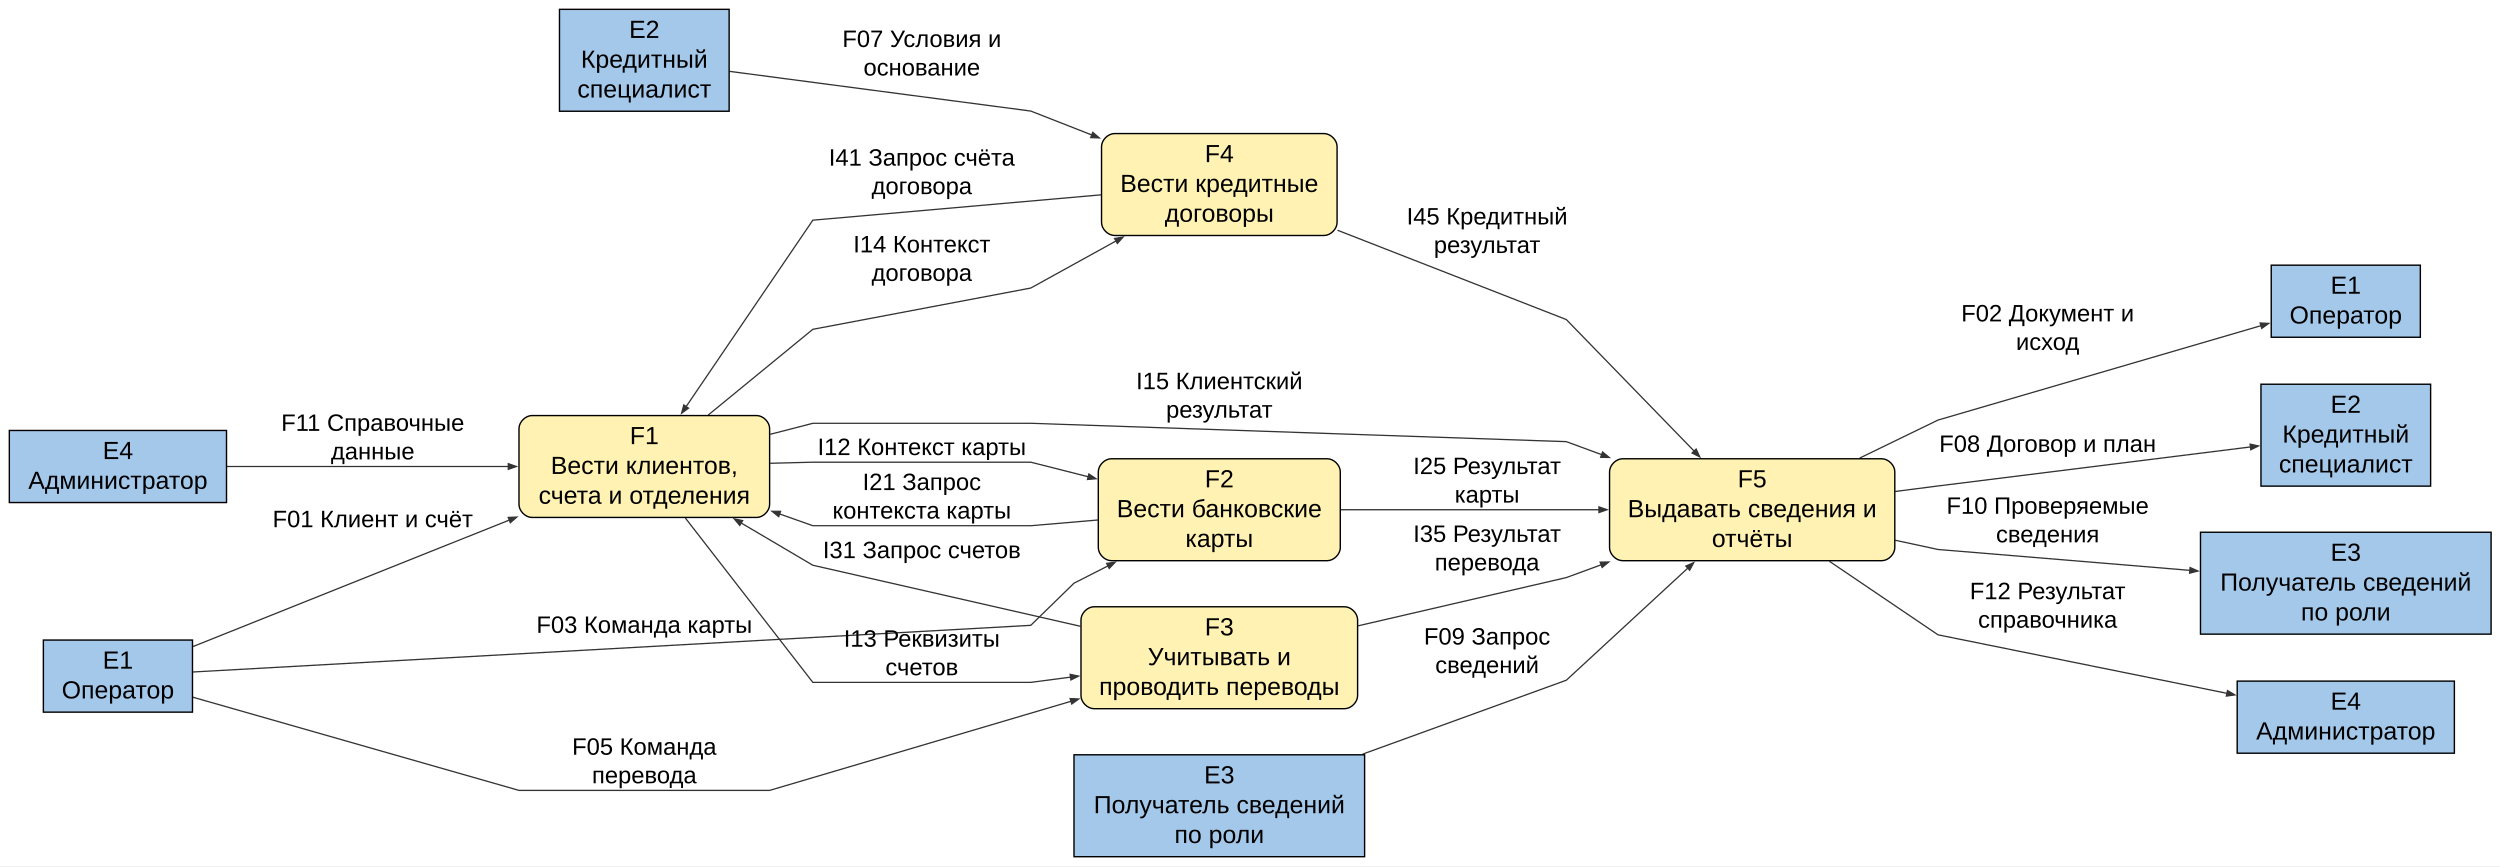
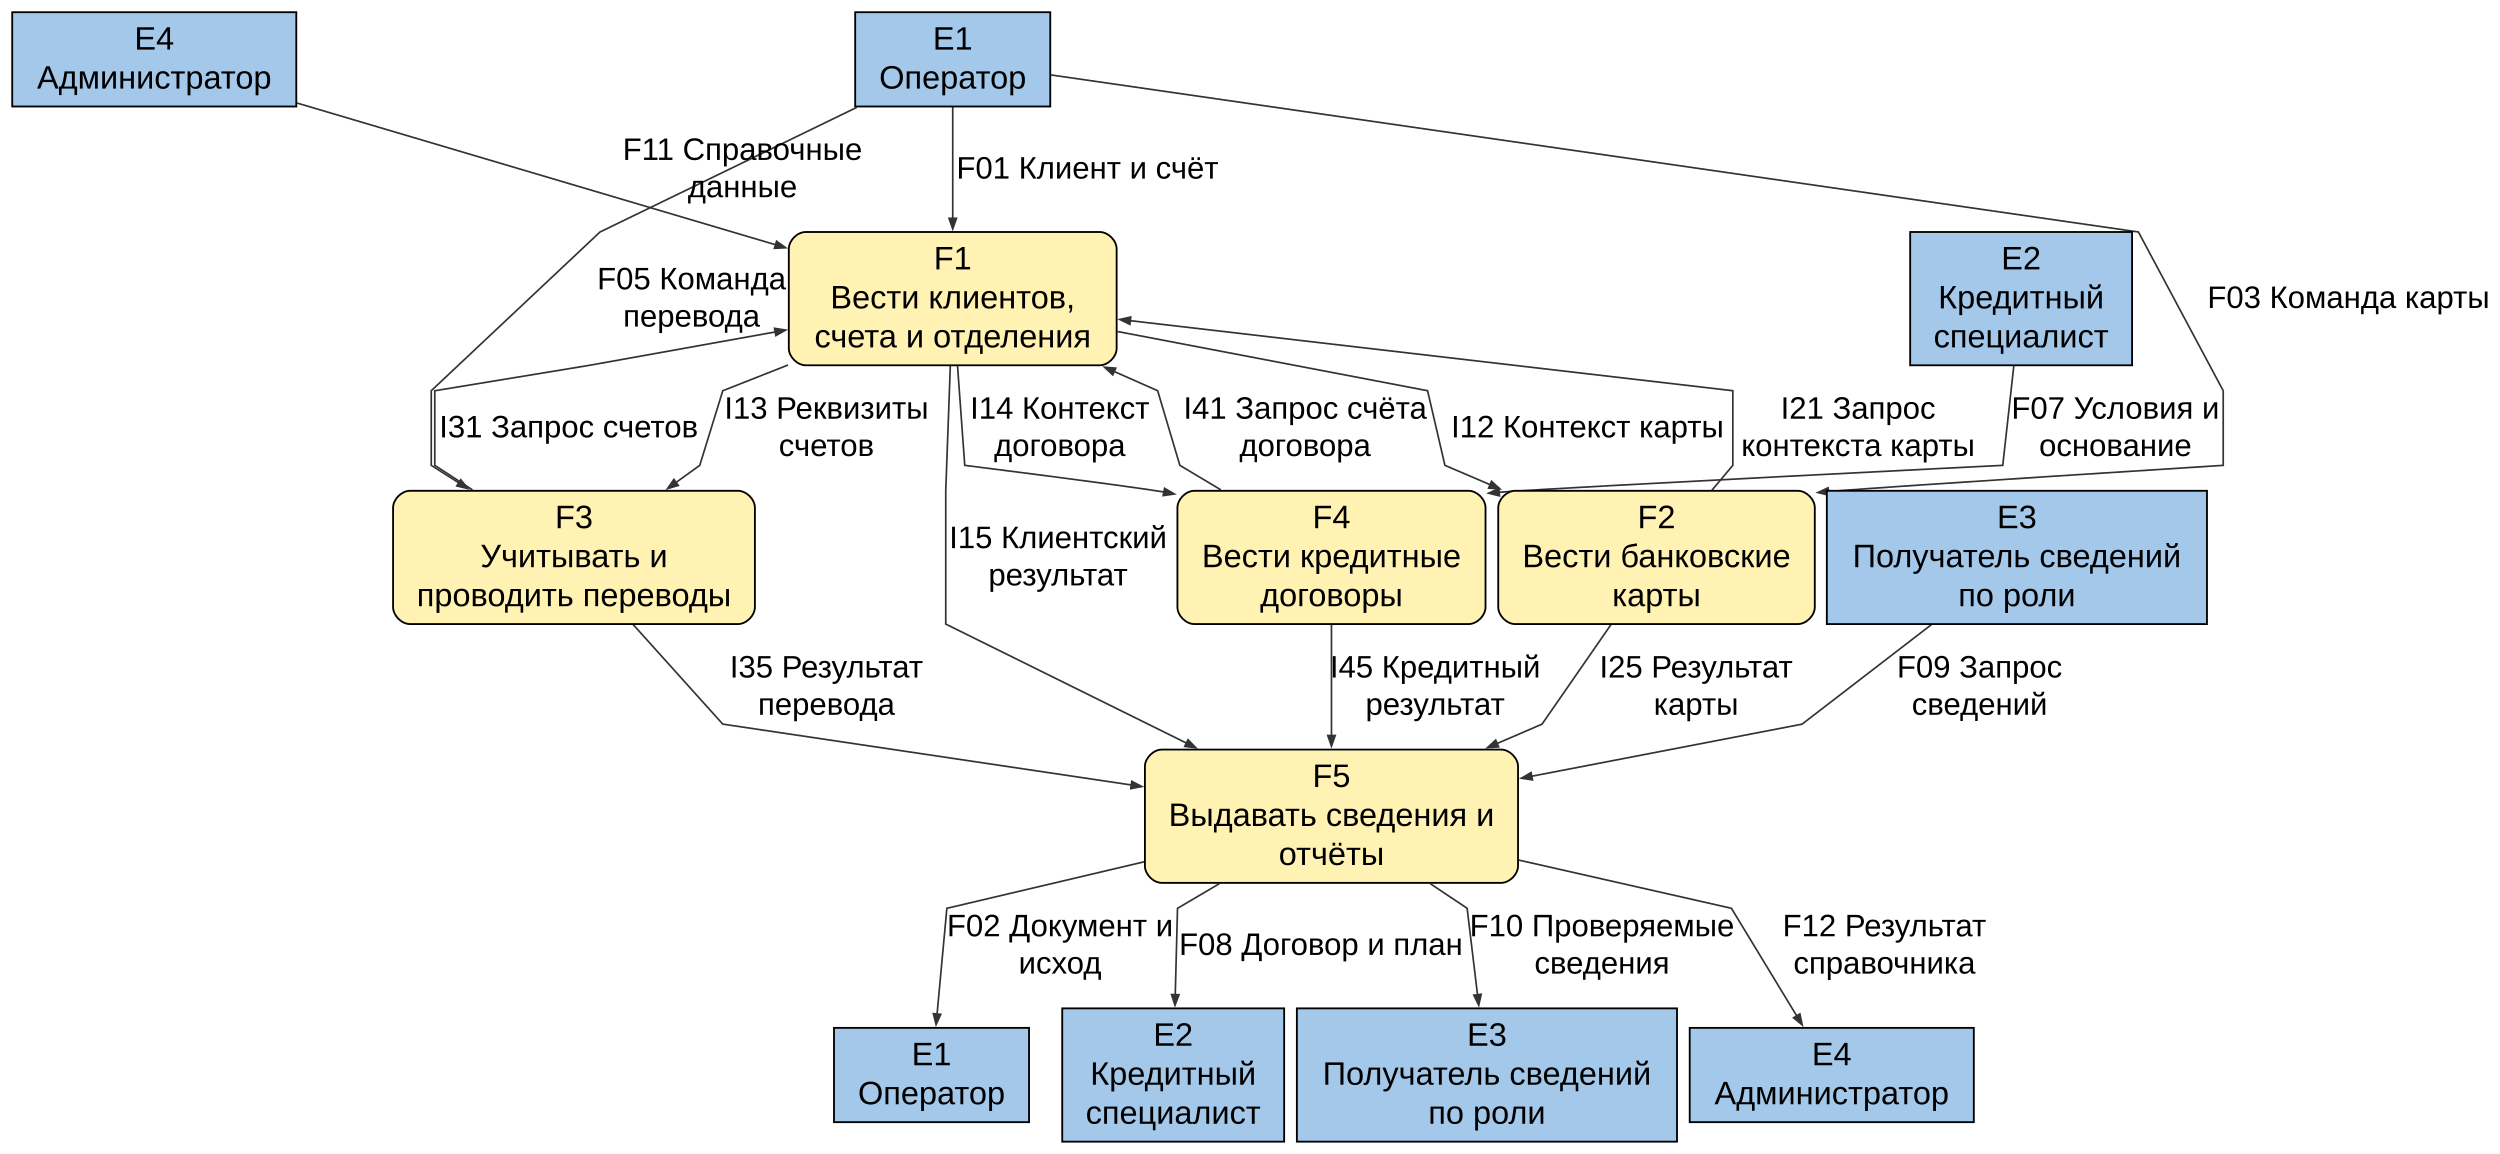
- <svg xmlns="http://www.w3.org/2000/svg" width="2314pt" height="802pt" viewBox="0.00 0.00 2314.00 802.00">
-   <g id="graph0" class="graph" transform="scale(1 1) rotate(0) translate(8.64 792.96)">
-     <polygon fill="white" stroke="none" points="-8.64,8.64 -8.64,-792.96 2305.76,-792.96 2305.76,8.64 -8.64,8.64" />
+ <svg xmlns="http://www.w3.org/2000/svg" width="1769pt" height="816pt" viewBox="0.00 0.00 1769.00 816.00">
+   <g id="graph0" class="graph" transform="scale(1 1) rotate(0) translate(8.64 807.84)">
+     <polygon fill="white" stroke="none" points="-8.64,8.64 -8.64,-807.84 1760.23,-807.84 1760.23,8.64 -8.64,8.64" />
    <g id="edge1" class="edge">
-       <path fill="none" stroke="#333333" stroke-width="1.2" d="M170,-194.54C245.87,-224.88 369.76,-274.41 462.78,-311.6" />
-       <polygon fill="#333333" stroke="#333333" stroke-width="1.2" points="461.77,-314.03 469.71,-314.37 463.72,-309.15 461.77,-314.03" />
-       <text xml:space="preserve" text-anchor="middle" x="336.38" y="-305.01" font-family="Arial" font-size="22.00">F01 Клиент и счёт</text>
+       <path fill="none" stroke="#333333" stroke-width="1.2" d="M665.51,-732.18C665.51,-709.72 665.51,-679.33 665.51,-653.11" />
+       <polygon fill="#333333" stroke="#333333" stroke-width="1.2" points="668.14,-653.34 665.51,-645.84 662.89,-653.34 668.14,-653.34" />
+       <text xml:space="preserve" text-anchor="middle" x="760.87" y="-681.48" font-family="Arial" font-size="22.00">F01 Клиент и счёт</text>
    </g>
    <g id="edge2" class="edge">
-       <path fill="none" stroke="#333333" stroke-width="1.2" d="M169.86,-170.97C370.77,-182.16 945.45,-214.16 945.45,-214.16 945.45,-214.16 985.45,-253.16 985.45,-253.16 985.45,-253.16 998.8,-259.96 1017.05,-269.25" />
-       <polygon fill="#333333" stroke="#333333" stroke-width="1.2" points="1015.65,-271.49 1023.53,-272.55 1018.03,-266.81 1015.65,-271.49" />
-       <text xml:space="preserve" text-anchor="middle" x="587.73" y="-207.16" font-family="Arial" font-size="22.00">F03 Команда карты</text>
+       <path fill="none" stroke="#333333" stroke-width="1.2" d="M734.88,-754.82C935.9,-725.79 1504.51,-643.68 1504.51,-643.68 1504.51,-643.68 1564.51,-531.36 1564.51,-531.36 1564.51,-531.36 1564.51,-478.56 1564.51,-478.56 1564.51,-478.56 1334.46,-464.03 1285.12,-460.04" />
+       <polygon fill="#333333" stroke="#333333" stroke-width="1.2" points="1285.44,-457.43 1277.72,-459.31 1284.93,-462.66 1285.44,-457.43" />
+       <text xml:space="preserve" text-anchor="middle" x="1653.17" y="-589.92" font-family="Arial" font-size="22.00">F03 Команда карты</text>
    </g>
    <g id="edge3" class="edge">
-       <path fill="none" stroke="#333333" stroke-width="1.2" d="M169.85,-147.63C276.82,-117.06 471.74,-61.36 471.74,-61.36 471.74,-61.36 703.72,-61.36 703.72,-61.36 703.72,-61.36 861.81,-108.11 982.89,-143.92" />
-       <polygon fill="#333333" stroke="#333333" stroke-width="1.2" points="981.87,-146.36 989.8,-145.97 983.36,-141.32 981.87,-146.36" />
-       <text xml:space="preserve" text-anchor="middle" x="587.73" y="-94.36" font-family="Arial" font-size="22.00">F05 Команда</text>
-       <text xml:space="preserve" text-anchor="middle" x="587.73" y="-67.96" font-family="Arial" font-size="22.00">перевода</text>
+       <path fill="none" stroke="#333333" stroke-width="1.2" d="M597.64,-731.89C523.73,-696.01 415.92,-643.68 415.92,-643.68 415.92,-643.68 296.51,-531.36 296.51,-531.36 296.51,-531.36 296.51,-478.56 296.51,-478.56 296.51,-478.56 304.6,-473.42 316.21,-466.05" />
+       <polygon fill="#333333" stroke="#333333" stroke-width="1.2" points="317.39,-468.41 322.31,-462.17 314.57,-463.98 317.39,-468.41" />
+       <text xml:space="preserve" text-anchor="middle" x="480.72" y="-603.12" font-family="Arial" font-size="22.00">F05 Команда</text>
+       <text xml:space="preserve" text-anchor="middle" x="480.72" y="-576.72" font-family="Arial" font-size="22.00">перевода</text>
    </g>
    <g id="edge12" class="edge">
-       <path fill="none" stroke="#333333" stroke-width="1.2" d="M704.21,-364.14C726.84,-364.72 743.72,-365.16 743.72,-365.16 743.72,-365.16 945.45,-365.16 945.45,-365.16 945.45,-365.16 968.94,-359.2 998.64,-351.67" />
-       <polygon fill="#333333" stroke="#333333" stroke-width="1.2" points="999.21,-354.23 1005.84,-349.85 997.92,-349.15 999.21,-354.23" />
-       <text xml:space="preserve" text-anchor="middle" x="844.59" y="-371.76" font-family="Arial" font-size="22.00">I12 Контекст карты</text>
+       <path fill="none" stroke="#333333" stroke-width="1.2" d="M782.09,-573.26C879.13,-554.73 1001.51,-531.36 1001.51,-531.36 1001.51,-531.36 1013.78,-478.56 1013.78,-478.56 1013.78,-478.56 1027.18,-472.82 1045.95,-464.78" />
+       <polygon fill="#333333" stroke="#333333" stroke-width="1.2" points="1046.77,-467.28 1052.63,-461.91 1044.71,-462.45 1046.77,-467.28" />
+       <text xml:space="preserve" text-anchor="middle" x="1114.65" y="-498.36" font-family="Arial" font-size="22.00">I12 Контекст карты</text>
    </g>
    <g id="edge14" class="edge">
-       <path fill="none" stroke="#333333" stroke-width="1.2" d="M625.66,-313.56C671.5,-254.46 743.72,-161.36 743.72,-161.36 743.72,-161.36 945.45,-161.36 945.45,-161.36 945.45,-161.36 960.75,-163.37 982.27,-166.2" />
-       <polygon fill="#333333" stroke="#333333" stroke-width="1.2" points="981.91,-168.8 989.69,-167.17 982.6,-163.59 981.91,-168.8" />
-       <text xml:space="preserve" text-anchor="middle" x="844.59" y="-194.36" font-family="Arial" font-size="22.00">I13 Реквизиты</text>
-       <text xml:space="preserve" text-anchor="middle" x="844.59" y="-167.96" font-family="Arial" font-size="22.00">счетов</text>
+       <path fill="none" stroke="#333333" stroke-width="1.2" d="M548.99,-549.57C522.91,-539.29 502.8,-531.36 502.8,-531.36 502.8,-531.36 486.51,-478.56 486.51,-478.56 486.51,-478.56 479.57,-473.56 469.56,-466.34" />
+       <polygon fill="#333333" stroke="#333333" stroke-width="1.2" points="471.28,-464.35 463.67,-462.09 468.21,-468.61 471.28,-464.35" />
+       <text xml:space="preserve" text-anchor="middle" x="576.15" y="-511.56" font-family="Arial" font-size="22.00">I13 Реквизиты</text>
+       <text xml:space="preserve" text-anchor="middle" x="576.15" y="-485.16" font-family="Arial" font-size="22.00">счетов</text>
    </g>
    <g id="edge16" class="edge">
-       <path fill="none" stroke="#333333" stroke-width="1.2" d="M646.89,-408.81C690.87,-444.85 743.72,-488.16 743.72,-488.16 743.72,-488.16 945.45,-526.36 945.45,-526.36 945.45,-526.36 983.72,-547.49 1024.32,-569.91" />
-       <polygon fill="#333333" stroke="#333333" stroke-width="1.2" points="1023.03,-572.19 1030.86,-573.52 1025.57,-567.6 1023.03,-572.19" />
-       <text xml:space="preserve" text-anchor="middle" x="844.59" y="-559.36" font-family="Arial" font-size="22.00">I14 Контекст</text>
-       <text xml:space="preserve" text-anchor="middle" x="844.59" y="-532.96" font-family="Arial" font-size="22.00">договора</text>
+       <path fill="none" stroke="#333333" stroke-width="1.2" d="M668.9,-548.96C671.27,-516.34 674.02,-478.56 674.02,-478.56 674.02,-478.56 782.9,-464.9 815.32,-459.65" />
+       <polygon fill="#333333" stroke="#333333" stroke-width="1.2" points="815.44,-462.3 822.3,-458.29 814.43,-457.15 815.44,-462.3" />
+       <text xml:space="preserve" text-anchor="middle" x="741.27" y="-511.56" font-family="Arial" font-size="22.00">I14 Контекст</text>
+       <text xml:space="preserve" text-anchor="middle" x="741.27" y="-485.16" font-family="Arial" font-size="22.00">договора</text>
    </g>
    <g id="edge17" class="edge">
-       <path fill="none" stroke="#333333" stroke-width="1.2" d="M704.21,-390.96C726.84,-396.8 743.72,-401.16 743.72,-401.16 743.72,-401.16 945.45,-401.16 945.45,-401.16 945.45,-401.16 1441.16,-384.16 1441.16,-384.16 1441.16,-384.16 1454.59,-379.21 1473.93,-372.09" />
-       <polygon fill="#333333" stroke="#333333" stroke-width="1.2" points="1474.72,-374.59 1480.85,-369.54 1472.91,-369.67 1474.72,-374.59" />
-       <text xml:space="preserve" text-anchor="middle" x="1119.95" y="-432.74" font-family="Arial" font-size="22.00">I15 Клиентский</text>
-       <text xml:space="preserve" text-anchor="middle" x="1119.95" y="-406.34" font-family="Arial" font-size="22.00">результат</text>
+       <path fill="none" stroke="#333333" stroke-width="1.2" d="M663.81,-549.07C662.38,-510.04 660.57,-460.56 660.57,-460.56 660.57,-460.56 660.57,-366.24 660.57,-366.24 660.57,-366.24 753.79,-320.14 831.28,-281.83" />
+       <polygon fill="#333333" stroke="#333333" stroke-width="1.2" points="832.01,-284.4 837.57,-278.72 829.68,-279.69 832.01,-284.4" />
+       <text xml:space="preserve" text-anchor="middle" x="740.04" y="-420" font-family="Arial" font-size="22.00">I15 Клиентский</text>
+       <text xml:space="preserve" text-anchor="middle" x="740.04" y="-393.6" font-family="Arial" font-size="22.00">результат</text>
    </g>
    <g id="edge11" class="edge">
-       <path fill="none" stroke="#333333" stroke-width="1.2" d="M1007.6,-311.66C973.81,-308.78 945.45,-306.36 945.45,-306.36 945.45,-306.36 743.72,-306.36 743.72,-306.36 743.72,-306.36 731.03,-310.85 712.9,-317.26" />
-       <polygon fill="#333333" stroke="#333333" stroke-width="1.2" points="712.12,-314.75 705.93,-319.72 713.87,-319.7 712.12,-314.75" />
-       <text xml:space="preserve" text-anchor="middle" x="844.59" y="-339.36" font-family="Arial" font-size="22.00">I21 Запрос</text>
-       <text xml:space="preserve" text-anchor="middle" x="844.59" y="-312.96" font-family="Arial" font-size="22.00">контекста карты</text>
+       <path fill="none" stroke="#333333" stroke-width="1.2" d="M1202.76,-461.03C1211.13,-470.98 1217.51,-478.56 1217.51,-478.56 1217.51,-478.56 1217.51,-531.36 1217.51,-531.36 1217.51,-531.36 953.91,-562 791.03,-580.93" />
+       <polygon fill="#333333" stroke="#333333" stroke-width="1.2" points="790.85,-578.31 783.71,-581.78 791.46,-583.52 790.85,-578.31" />
+       <text xml:space="preserve" text-anchor="middle" x="1306.14" y="-511.56" font-family="Arial" font-size="22.00">I21 Запрос</text>
+       <text xml:space="preserve" text-anchor="middle" x="1306.14" y="-485.16" font-family="Arial" font-size="22.00">контекста карты</text>
    </g>
    <g id="edge18" class="edge">
-       <path fill="none" stroke="#333333" stroke-width="1.2" d="M1232.41,-321.16C1303.27,-321.16 1395.62,-321.16 1471.51,-321.16" />
-       <polygon fill="#333333" stroke="#333333" stroke-width="1.2" points="1471.36,-323.79 1478.86,-321.16 1471.36,-318.54 1471.36,-323.79" />
-       <text xml:space="preserve" text-anchor="middle" x="1367.8" y="-354.16" font-family="Arial" font-size="22.00">I25 Результат</text>
-       <text xml:space="preserve" text-anchor="middle" x="1367.8" y="-327.76" font-family="Arial" font-size="22.00">карты</text>
+       <path fill="none" stroke="#333333" stroke-width="1.2" d="M1131.27,-365.84C1108.68,-333.22 1082.51,-295.44 1082.51,-295.44 1082.51,-295.44 1069.18,-289.7 1050.5,-281.66" />
+       <polygon fill="#333333" stroke="#333333" stroke-width="1.2" points="1051.79,-279.35 1043.86,-278.8 1049.71,-284.17 1051.79,-279.35" />
+       <text xml:space="preserve" text-anchor="middle" x="1191.52" y="-328.44" font-family="Arial" font-size="22.00">I25 Результат</text>
+       <text xml:space="preserve" text-anchor="middle" x="1191.52" y="-302.04" font-family="Arial" font-size="22.00">карты</text>
    </g>
    <g id="edge13" class="edge">
-       <path fill="none" stroke="#333333" stroke-width="1.2" d="M991.39,-213.26C882.61,-238.08 743.72,-269.76 743.72,-269.76 743.72,-269.76 712.04,-288.44 677.32,-308.92" />
-       <polygon fill="#333333" stroke="#333333" stroke-width="1.2" points="676.1,-306.59 670.97,-312.66 678.76,-311.11 676.1,-306.59" />
-       <text xml:space="preserve" text-anchor="middle" x="844.59" y="-276.36" font-family="Arial" font-size="22.00">I31 Запрос счетов</text>
+       <path fill="none" stroke="#333333" stroke-width="1.2" d="M325.67,-461.2C310.52,-471.06 299.01,-478.56 299.01,-478.56 299.01,-478.56 299.01,-531.36 299.01,-531.36 299.01,-531.36 408.51,-549.36 408.51,-549.36 408.51,-549.36 474.94,-561.29 540.26,-573.02" />
+       <polygon fill="#333333" stroke="#333333" stroke-width="1.2" points="539.41,-575.54 547.26,-574.28 540.34,-570.37 539.41,-575.54" />
+       <text xml:space="preserve" text-anchor="middle" x="393.76" y="-498.36" font-family="Arial" font-size="22.00">I31 Запрос счетов</text>
    </g>
    <g id="edge19" class="edge">
-       <path fill="none" stroke="#333333" stroke-width="1.2" d="M1248.42,-213.7C1337.72,-234.39 1441.16,-258.36 1441.16,-258.36 1441.16,-258.36 1454.43,-263.23 1473.58,-270.26" />
-       <polygon fill="#333333" stroke="#333333" stroke-width="1.2" points="1472.47,-272.65 1480.42,-272.78 1474.28,-267.73 1472.47,-272.65" />
-       <text xml:space="preserve" text-anchor="middle" x="1367.8" y="-291.36" font-family="Arial" font-size="22.00">I35 Результат</text>
-       <text xml:space="preserve" text-anchor="middle" x="1367.8" y="-264.96" font-family="Arial" font-size="22.00">перевода</text>
+       <path fill="none" stroke="#333333" stroke-width="1.2" d="M439.43,-365.84C468.79,-333.22 502.8,-295.44 502.8,-295.44 502.8,-295.44 666.53,-271.05 792.09,-252.35" />
+       <polygon fill="#333333" stroke="#333333" stroke-width="1.2" points="792.23,-254.98 799.27,-251.28 791.46,-249.79 792.23,-254.98" />
+       <text xml:space="preserve" text-anchor="middle" x="576.15" y="-328.44" font-family="Arial" font-size="22.00">I35 Результат</text>
+       <text xml:space="preserve" text-anchor="middle" x="576.15" y="-302.04" font-family="Arial" font-size="22.00">перевода</text>
    </g>
    <g id="edge4" class="edge">
-       <path fill="none" stroke="#333333" stroke-width="1.2" d="M666.58,-726.9C771.54,-713.07 945.45,-690.16 945.45,-690.16 945.45,-690.16 970.75,-680.24 1002.03,-667.98" />
-       <polygon fill="#333333" stroke="#333333" stroke-width="1.2" points="1002.83,-670.49 1008.86,-665.31 1000.92,-665.6 1002.83,-670.49" />
-       <text xml:space="preserve" text-anchor="middle" x="844.59" y="-749.47" font-family="Arial" font-size="22.00">F07 Условия и</text>
-       <text xml:space="preserve" text-anchor="middle" x="844.59" y="-723.07" font-family="Arial" font-size="22.00">основание</text>
+       <path fill="none" stroke="#333333" stroke-width="1.2" d="M1416.34,-548.96C1412.71,-516.34 1408.51,-478.56 1408.51,-478.56 1408.51,-478.56 1108.18,-463.59 1051.89,-459.54" />
+       <polygon fill="#333333" stroke="#333333" stroke-width="1.2" points="1052.42,-456.95 1044.71,-458.86 1051.93,-462.18 1052.42,-456.95" />
+       <text xml:space="preserve" text-anchor="middle" x="1488.2" y="-511.56" font-family="Arial" font-size="22.00">F07 Условия и</text>
+       <text xml:space="preserve" text-anchor="middle" x="1488.2" y="-485.16" font-family="Arial" font-size="22.00">основание</text>
    </g>
    <g id="edge15" class="edge">
-       <path fill="none" stroke="#333333" stroke-width="1.2" d="M1010.42,-612.62C899.6,-602.87 743.72,-589.16 743.72,-589.16 743.72,-589.16 672.29,-484.07 626.41,-416.58" />
-       <polygon fill="#333333" stroke="#333333" stroke-width="1.2" points="628.63,-415.19 622.25,-410.46 624.29,-418.14 628.63,-415.19" />
-       <text xml:space="preserve" text-anchor="middle" x="844.59" y="-639.65" font-family="Arial" font-size="22.00">I41 Запрос счёта</text>
-       <text xml:space="preserve" text-anchor="middle" x="844.59" y="-613.25" font-family="Arial" font-size="22.00">договора</text>
+       <path fill="none" stroke="#333333" stroke-width="1.2" d="M855.26,-461.2C838.77,-471.06 826.23,-478.56 826.23,-478.56 826.23,-478.56 810.51,-531.36 810.51,-531.36 810.51,-531.36 797.54,-537.1 779.36,-545.14" />
+       <polygon fill="#333333" stroke="#333333" stroke-width="1.2" points="778.73,-542.55 772.93,-547.99 780.85,-547.35 778.73,-542.55" />
+       <text xml:space="preserve" text-anchor="middle" x="914.87" y="-511.56" font-family="Arial" font-size="22.00">I41 Запрос счёта</text>
+       <text xml:space="preserve" text-anchor="middle" x="914.87" y="-485.16" font-family="Arial" font-size="22.00">договора</text>
    </g>
    <g id="edge20" class="edge">
-       <path fill="none" stroke="#333333" stroke-width="1.2" d="M1229.36,-579.84C1322.25,-543.58 1441.16,-497.16 1441.16,-497.16 1441.16,-497.16 1509.3,-427.04 1559.55,-375.32" />
-       <polygon fill="#333333" stroke="#333333" stroke-width="1.2" points="1561.29,-377.3 1564.63,-370.09 1557.52,-373.64 1561.29,-377.3" />
-       <text xml:space="preserve" text-anchor="middle" x="1367.8" y="-585.18" font-family="Arial" font-size="22.00">I45 Кредитный</text>
-       <text xml:space="preserve" text-anchor="middle" x="1367.8" y="-558.78" font-family="Arial" font-size="22.00">результат</text>
+       <path fill="none" stroke="#333333" stroke-width="1.2" d="M933.51,-365.76C933.51,-341.77 933.51,-312.35 933.51,-287.15" />
+       <polygon fill="#333333" stroke="#333333" stroke-width="1.2" points="936.14,-287.4 933.51,-279.9 930.89,-287.4 936.14,-287.4" />
+       <text xml:space="preserve" text-anchor="middle" x="1006.87" y="-328.44" font-family="Arial" font-size="22.00">I45 Кредитный</text>
+       <text xml:space="preserve" text-anchor="middle" x="1006.87" y="-302.04" font-family="Arial" font-size="22.00">результат</text>
    </g>
    <g id="edge5" class="edge">
-       <path fill="none" stroke="#333333" stroke-width="1.2" d="M1252.58,-94.93C1340.9,-126.98 1441.16,-163.36 1441.16,-163.36 1441.16,-163.36 1504.27,-221.6 1553.82,-267.31" />
-       <polygon fill="#333333" stroke="#333333" stroke-width="1.2" points="1551.77,-269 1559.06,-272.15 1555.33,-265.14 1551.77,-269" />
-       <text xml:space="preserve" text-anchor="middle" x="1367.8" y="-196.36" font-family="Arial" font-size="22.00">F09 Запрос</text>
-       <text xml:space="preserve" text-anchor="middle" x="1367.8" y="-169.96" font-family="Arial" font-size="22.00">сведений</text>
+       <path fill="none" stroke="#333333" stroke-width="1.2" d="M1358,-365.84C1315.61,-333.22 1266.51,-295.44 1266.51,-295.44 1266.51,-295.44 1165.76,-276.03 1075.1,-258.56" />
+       <polygon fill="#333333" stroke="#333333" stroke-width="1.2" points="1075.72,-256.01 1067.86,-257.17 1074.73,-261.16 1075.72,-256.01" />
+       <text xml:space="preserve" text-anchor="middle" x="1392.1" y="-328.44" font-family="Arial" font-size="22.00">F09 Запрос</text>
+       <text xml:space="preserve" text-anchor="middle" x="1392.1" y="-302.04" font-family="Arial" font-size="22.00">сведений</text>
    </g>
    <g id="edge7" class="edge">
-       <path fill="none" stroke="#333333" stroke-width="1.2" d="M1712.66,-368.96C1750.68,-387.41 1785.19,-404.16 1785.19,-404.16 1785.19,-404.16 1974.07,-459.35 2084.24,-491.55" />
-       <polygon fill="#333333" stroke="#333333" stroke-width="1.2" points="2083.34,-494.02 2091.27,-493.6 2084.81,-488.98 2083.34,-494.02" />
-       <text xml:space="preserve" text-anchor="middle" x="1886.66" y="-495.46" font-family="Arial" font-size="22.00">F02 Документ и</text>
-       <text xml:space="preserve" text-anchor="middle" x="1886.66" y="-469.06" font-family="Arial" font-size="22.00">исход</text>
+       <path fill="none" stroke="#333333" stroke-width="1.2" d="M801.02,-198.05C731.81,-181.73 661.36,-165.12 661.36,-165.12 661.36,-165.12 657.52,-123.78 654.42,-90.26" />
+       <polygon fill="#333333" stroke="#333333" stroke-width="1.2" points="657.04,-90.09 653.73,-82.86 651.81,-90.57 657.04,-90.09" />
+       <text xml:space="preserve" text-anchor="middle" x="741.43" y="-145.32" font-family="Arial" font-size="22.00">F02 Документ и</text>
+       <text xml:space="preserve" text-anchor="middle" x="741.43" y="-118.92" font-family="Arial" font-size="22.00">исход</text>
    </g>
    <g id="edge8" class="edge">
-       <path fill="none" stroke="#333333" stroke-width="1.2" d="M1745.52,-338.06C1768.48,-341.01 1785.19,-343.16 1785.19,-343.16 1785.19,-343.16 1963.21,-365.39 2074.41,-379.27" />
-       <polygon fill="#333333" stroke="#333333" stroke-width="1.2" points="2074.05,-381.87 2081.82,-380.2 2074.71,-376.66 2074.05,-381.87" />
-       <text xml:space="preserve" text-anchor="middle" x="1886.66" y="-374.67" font-family="Arial" font-size="22.00">F08 Договор и план</text>
+       <path fill="none" stroke="#333333" stroke-width="1.2" d="M854.05,-182.48C837.3,-172.62 824.57,-165.12 824.57,-165.12 824.57,-165.12 823.76,-134.09 822.97,-104" />
+       <polygon fill="#333333" stroke="#333333" stroke-width="1.2" points="825.6,-103.97 822.78,-96.54 820.35,-104.1 825.6,-103.97" />
+       <text xml:space="preserve" text-anchor="middle" x="926.04" y="-132.12" font-family="Arial" font-size="22.00">F08 Договор и план</text>
    </g>
    <g id="edge9" class="edge">
-       <path fill="none" stroke="#333333" stroke-width="1.2" d="M1745.52,-292.9C1768.48,-287.95 1785.19,-284.36 1785.19,-284.36 1785.19,-284.36 1911.93,-273.86 2018.33,-265.04" />
-       <polygon fill="#333333" stroke="#333333" stroke-width="1.2" points="2018.51,-267.66 2025.77,-264.42 2018.08,-262.42 2018.51,-267.66" />
-       <text xml:space="preserve" text-anchor="middle" x="1886.66" y="-317.36" font-family="Arial" font-size="22.00">F10 Проверяемые</text>
-       <text xml:space="preserve" text-anchor="middle" x="1886.66" y="-290.96" font-family="Arial" font-size="22.00">сведения</text>
+       <path fill="none" stroke="#333333" stroke-width="1.2" d="M1003.53,-182.48C1018.3,-172.62 1029.51,-165.12 1029.51,-165.12 1029.51,-165.12 1033.26,-133.82 1036.88,-103.61" />
+       <polygon fill="#333333" stroke="#333333" stroke-width="1.2" points="1039.44,-104.28 1037.72,-96.53 1034.22,-103.66 1039.44,-104.28" />
+       <text xml:space="preserve" text-anchor="middle" x="1124.92" y="-145.32" font-family="Arial" font-size="22.00">F10 Проверяемые</text>
+       <text xml:space="preserve" text-anchor="middle" x="1124.92" y="-118.92" font-family="Arial" font-size="22.00">сведения</text>
    </g>
    <g id="edge10" class="edge">
-       <path fill="none" stroke="#333333" stroke-width="1.2" d="M1684.72,-273.39C1731.82,-241.49 1785.19,-205.36 1785.19,-205.36 1785.19,-205.36 1941.62,-173.69 2052.8,-151.19" />
-       <polygon fill="#333333" stroke="#333333" stroke-width="1.2" points="2053.12,-153.8 2059.95,-149.74 2052.08,-148.66 2053.12,-153.8" />
-       <text xml:space="preserve" text-anchor="middle" x="1886.66" y="-238.36" font-family="Arial" font-size="22.00">F12 Результат</text>
-       <text xml:space="preserve" text-anchor="middle" x="1886.66" y="-211.96" font-family="Arial" font-size="22.00">справочника</text>
+       <path fill="none" stroke="#333333" stroke-width="1.2" d="M1065.9,-199.27C1139.55,-182.57 1216.51,-165.12 1216.51,-165.12 1216.51,-165.12 1242.25,-122.72 1262.74,-88.97" />
+       <polygon fill="#333333" stroke="#333333" stroke-width="1.2" points="1264.96,-90.38 1266.6,-82.6 1260.47,-87.65 1264.96,-90.38" />
+       <text xml:space="preserve" text-anchor="middle" x="1324.78" y="-145.32" font-family="Arial" font-size="22.00">F12 Результат</text>
+       <text xml:space="preserve" text-anchor="middle" x="1324.78" y="-118.92" font-family="Arial" font-size="22.00">справочника</text>
    </g>
    <g id="edge6" class="edge">
-       <path fill="none" stroke="#333333" stroke-width="1.2" d="M201.46,-361.16C276.93,-361.16 380.95,-361.16 461.89,-361.16" />
-       <polygon fill="#333333" stroke="#333333" stroke-width="1.2" points="461.83,-363.79 469.33,-361.16 461.83,-358.54 461.83,-363.79" />
-       <text xml:space="preserve" text-anchor="middle" x="336.38" y="-394.16" font-family="Arial" font-size="22.00">F11 Справочные</text>
-       <text xml:space="preserve" text-anchor="middle" x="336.38" y="-367.76" font-family="Arial" font-size="22.00">данные</text>
+       <path fill="none" stroke="#333333" stroke-width="1.2" d="M201.52,-734.93C296.29,-706.86 438.3,-664.81 540.23,-634.62" />
+       <polygon fill="#333333" stroke="#333333" stroke-width="1.2" points="540.85,-637.17 547.3,-632.53 539.36,-632.14 540.85,-637.17" />
+       <text xml:space="preserve" text-anchor="middle" x="516.75" y="-694.68" font-family="Arial" font-size="22.00">F11 Справочные</text>
+       <text xml:space="preserve" text-anchor="middle" x="516.75" y="-668.28" font-family="Arial" font-size="22.00">данные</text>
    </g>
    <g id="node1" class="node">
-       <polygon fill="#a4c8ea" stroke="black" stroke-width="1.3" points="169.52,-200.52 31.5,-200.52 31.5,-133.8 169.52,-133.8 169.52,-200.52" />
-       <text xml:space="preserve" text-anchor="middle" x="100.51" y="-174.06" font-family="Arial" font-size="23.00">E1</text>
-       <text xml:space="preserve" text-anchor="middle" x="100.51" y="-146.46" font-family="Arial" font-size="23.00">Оператор</text>
+       <polygon fill="#a4c8ea" stroke="black" stroke-width="1.3" points="734.52,-799.2 596.5,-799.2 596.5,-732.48 734.52,-732.48 734.52,-799.2" />
+       <text xml:space="preserve" text-anchor="middle" x="665.51" y="-772.74" font-family="Arial" font-size="23.00">E1</text>
+       <text xml:space="preserve" text-anchor="middle" x="665.51" y="-745.14" font-family="Arial" font-size="23.00">Оператор</text>
    </g>
    <g id="node2" class="node">
-       <path fill="#fff2b2" stroke="black" stroke-width="1.3" d="M691.72,-408.32C691.72,-408.32 483.74,-408.32 483.74,-408.32 477.74,-408.32 471.74,-402.32 471.74,-396.32 471.74,-396.32 471.74,-326 471.74,-326 471.74,-320 477.74,-314 483.74,-314 483.74,-314 691.72,-314 691.72,-314 697.72,-314 703.72,-320 703.72,-326 703.72,-326 703.72,-396.32 703.72,-396.32 703.72,-402.32 697.72,-408.32 691.72,-408.32" />
-       <text xml:space="preserve" text-anchor="middle" x="587.73" y="-381.86" font-family="Arial" font-size="23.00">F1</text>
-       <text xml:space="preserve" text-anchor="middle" x="587.73" y="-354.26" font-family="Arial" font-size="23.00">Вести клиентов,</text>
-       <text xml:space="preserve" text-anchor="middle" x="587.73" y="-326.66" font-family="Arial" font-size="23.00">счета и отделения</text>
+       <path fill="#fff2b2" stroke="black" stroke-width="1.3" d="M769.5,-643.68C769.5,-643.68 561.52,-643.68 561.52,-643.68 555.52,-643.68 549.52,-637.68 549.52,-631.68 549.52,-631.68 549.52,-561.36 549.52,-561.36 549.52,-555.36 555.52,-549.36 561.52,-549.36 561.52,-549.36 769.5,-549.36 769.5,-549.36 775.5,-549.36 781.5,-555.36 781.5,-561.36 781.5,-561.36 781.5,-631.68 781.5,-631.68 781.5,-637.68 775.5,-643.68 769.5,-643.68" />
+       <text xml:space="preserve" text-anchor="middle" x="665.51" y="-617.22" font-family="Arial" font-size="23.00">F1</text>
+       <text xml:space="preserve" text-anchor="middle" x="665.51" y="-589.62" font-family="Arial" font-size="23.00">Вести клиентов,</text>
+       <text xml:space="preserve" text-anchor="middle" x="665.51" y="-562.02" font-family="Arial" font-size="23.00">счета и отделения</text>
    </g>
    <g id="node3" class="node">
-       <path fill="#fff2b2" stroke="black" stroke-width="1.3" d="M1219.94,-368.32C1219.94,-368.32 1019.95,-368.32 1019.95,-368.32 1013.95,-368.32 1007.95,-362.32 1007.95,-356.32 1007.95,-356.32 1007.95,-286 1007.95,-286 1007.95,-280 1013.95,-274 1019.95,-274 1019.95,-274 1219.94,-274 1219.94,-274 1225.94,-274 1231.94,-280 1231.94,-286 1231.94,-286 1231.94,-356.32 1231.94,-356.32 1231.94,-362.32 1225.94,-368.32 1219.94,-368.32" />
-       <text xml:space="preserve" text-anchor="middle" x="1119.95" y="-341.86" font-family="Arial" font-size="23.00">F2</text>
-       <text xml:space="preserve" text-anchor="middle" x="1119.95" y="-314.26" font-family="Arial" font-size="23.00">Вести банковские</text>
-       <text xml:space="preserve" text-anchor="middle" x="1119.95" y="-286.66" font-family="Arial" font-size="23.00">карты</text>
+       <path fill="#fff2b2" stroke="black" stroke-width="1.3" d="M1263.51,-460.56C1263.51,-460.56 1063.52,-460.56 1063.52,-460.56 1057.52,-460.56 1051.52,-454.56 1051.52,-448.56 1051.52,-448.56 1051.52,-378.24 1051.52,-378.24 1051.52,-372.24 1057.52,-366.24 1063.52,-366.24 1063.52,-366.24 1263.51,-366.24 1263.51,-366.24 1269.51,-366.24 1275.51,-372.24 1275.51,-378.24 1275.51,-378.24 1275.51,-448.56 1275.51,-448.56 1275.51,-454.56 1269.51,-460.56 1263.51,-460.56" />
+       <text xml:space="preserve" text-anchor="middle" x="1163.51" y="-434.1" font-family="Arial" font-size="23.00">F2</text>
+       <text xml:space="preserve" text-anchor="middle" x="1163.51" y="-406.5" font-family="Arial" font-size="23.00">Вести банковские</text>
+       <text xml:space="preserve" text-anchor="middle" x="1163.51" y="-378.9" font-family="Arial" font-size="23.00">карты</text>
    </g>
    <g id="node4" class="node">
-       <path fill="#fff2b2" stroke="black" stroke-width="1.3" d="M1235.96,-231.32C1235.96,-231.32 1003.93,-231.32 1003.93,-231.32 997.93,-231.32 991.93,-225.32 991.93,-219.32 991.93,-219.32 991.93,-149 991.93,-149 991.93,-143 997.93,-137 1003.93,-137 1003.93,-137 1235.96,-137 1235.96,-137 1241.96,-137 1247.96,-143 1247.96,-149 1247.96,-149 1247.96,-219.32 1247.96,-219.32 1247.96,-225.32 1241.96,-231.32 1235.96,-231.32" />
-       <text xml:space="preserve" text-anchor="middle" x="1119.95" y="-204.86" font-family="Arial" font-size="23.00">F3</text>
-       <text xml:space="preserve" text-anchor="middle" x="1119.95" y="-177.26" font-family="Arial" font-size="23.00">Учитывать и</text>
-       <text xml:space="preserve" text-anchor="middle" x="1119.95" y="-149.66" font-family="Arial" font-size="23.00">проводить переводы</text>
+       <path fill="#fff2b2" stroke="black" stroke-width="1.3" d="M513.53,-460.56C513.53,-460.56 281.5,-460.56 281.5,-460.56 275.5,-460.56 269.5,-454.56 269.5,-448.56 269.5,-448.56 269.5,-378.24 269.5,-378.24 269.5,-372.24 275.5,-366.24 281.5,-366.24 281.5,-366.24 513.53,-366.24 513.53,-366.24 519.53,-366.24 525.53,-372.24 525.53,-378.24 525.53,-378.24 525.53,-448.56 525.53,-448.56 525.53,-454.56 519.53,-460.56 513.53,-460.56" />
+       <text xml:space="preserve" text-anchor="middle" x="397.51" y="-434.1" font-family="Arial" font-size="23.00">F3</text>
+       <text xml:space="preserve" text-anchor="middle" x="397.51" y="-406.5" font-family="Arial" font-size="23.00">Учитывать и</text>
+       <text xml:space="preserve" text-anchor="middle" x="397.51" y="-378.9" font-family="Arial" font-size="23.00">проводить переводы</text>
    </g>
    <g id="node5" class="node">
-       <polygon fill="#a4c8ea" stroke="black" stroke-width="1.3" points="666.25,-784.32 509.22,-784.32 509.22,-690 666.25,-690 666.25,-784.32" />
-       <text xml:space="preserve" text-anchor="middle" x="587.73" y="-757.86" font-family="Arial" font-size="23.00">E2</text>
-       <text xml:space="preserve" text-anchor="middle" x="587.73" y="-730.26" font-family="Arial" font-size="23.00">Кредитный</text>
-       <text xml:space="preserve" text-anchor="middle" x="587.73" y="-702.66" font-family="Arial" font-size="23.00">специалист</text>
+       <polygon fill="#a4c8ea" stroke="black" stroke-width="1.3" points="1500.03,-643.68 1343,-643.68 1343,-549.36 1500.03,-549.36 1500.03,-643.68" />
+       <text xml:space="preserve" text-anchor="middle" x="1421.51" y="-617.22" font-family="Arial" font-size="23.00">E2</text>
+       <text xml:space="preserve" text-anchor="middle" x="1421.51" y="-589.62" font-family="Arial" font-size="23.00">Кредитный</text>
+       <text xml:space="preserve" text-anchor="middle" x="1421.51" y="-562.02" font-family="Arial" font-size="23.00">специалист</text>
    </g>
    <g id="node6" class="node">
-       <path fill="#fff2b2" stroke="black" stroke-width="1.3" d="M1216.96,-669.32C1216.96,-669.32 1022.94,-669.32 1022.94,-669.32 1016.94,-669.32 1010.94,-663.32 1010.94,-657.32 1010.94,-657.32 1010.94,-587 1010.94,-587 1010.94,-581 1016.94,-575 1022.94,-575 1022.94,-575 1216.96,-575 1216.96,-575 1222.96,-575 1228.96,-581 1228.96,-587 1228.96,-587 1228.96,-657.32 1228.96,-657.32 1228.96,-663.32 1222.96,-669.32 1216.96,-669.32" />
-       <text xml:space="preserve" text-anchor="middle" x="1119.95" y="-642.86" font-family="Arial" font-size="23.00">F4</text>
-       <text xml:space="preserve" text-anchor="middle" x="1119.95" y="-615.26" font-family="Arial" font-size="23.00">Вести кредитные</text>
-       <text xml:space="preserve" text-anchor="middle" x="1119.95" y="-587.66" font-family="Arial" font-size="23.00">договоры</text>
+       <path fill="#fff2b2" stroke="black" stroke-width="1.3" d="M1030.52,-460.56C1030.52,-460.56 836.5,-460.56 836.5,-460.56 830.5,-460.56 824.5,-454.56 824.5,-448.56 824.5,-448.56 824.5,-378.24 824.5,-378.24 824.5,-372.24 830.5,-366.24 836.5,-366.24 836.5,-366.24 1030.52,-366.24 1030.52,-366.24 1036.52,-366.24 1042.52,-372.24 1042.52,-378.24 1042.52,-378.24 1042.52,-448.56 1042.52,-448.56 1042.52,-454.56 1036.52,-460.56 1030.52,-460.56" />
+       <text xml:space="preserve" text-anchor="middle" x="933.51" y="-434.1" font-family="Arial" font-size="23.00">F4</text>
+       <text xml:space="preserve" text-anchor="middle" x="933.51" y="-406.5" font-family="Arial" font-size="23.00">Вести кредитные</text>
+       <text xml:space="preserve" text-anchor="middle" x="933.51" y="-378.9" font-family="Arial" font-size="23.00">договоры</text>
    </g>
    <g id="node7" class="node">
-       <polygon fill="#a4c8ea" stroke="black" stroke-width="1.3" points="1254.44,-94.32 985.45,-94.32 985.45,0 1254.44,0 1254.44,-94.32" />
-       <text xml:space="preserve" text-anchor="middle" x="1119.95" y="-67.86" font-family="Arial" font-size="23.00">E3</text>
-       <text xml:space="preserve" text-anchor="middle" x="1119.95" y="-40.26" font-family="Arial" font-size="23.00">Получатель сведений</text>
-       <text xml:space="preserve" text-anchor="middle" x="1119.95" y="-12.66" font-family="Arial" font-size="23.00">по роли</text>
+       <polygon fill="#a4c8ea" stroke="black" stroke-width="1.3" points="1553.01,-460.56 1284.02,-460.56 1284.02,-366.24 1553.01,-366.24 1553.01,-460.56" />
+       <text xml:space="preserve" text-anchor="middle" x="1418.51" y="-434.1" font-family="Arial" font-size="23.00">E3</text>
+       <text xml:space="preserve" text-anchor="middle" x="1418.51" y="-406.5" font-family="Arial" font-size="23.00">Получатель сведений</text>
+       <text xml:space="preserve" text-anchor="middle" x="1418.51" y="-378.9" font-family="Arial" font-size="23.00">по роли</text>
    </g>
    <g id="node8" class="node">
-       <path fill="#fff2b2" stroke="black" stroke-width="1.3" d="M1733.19,-368.32C1733.19,-368.32 1493.16,-368.32 1493.16,-368.32 1487.16,-368.32 1481.16,-362.32 1481.16,-356.32 1481.16,-356.32 1481.16,-286 1481.16,-286 1481.16,-280 1487.16,-274 1493.16,-274 1493.16,-274 1733.19,-274 1733.19,-274 1739.19,-274 1745.19,-280 1745.19,-286 1745.19,-286 1745.19,-356.32 1745.19,-356.32 1745.19,-362.32 1739.19,-368.32 1733.19,-368.32" />
-       <text xml:space="preserve" text-anchor="middle" x="1613.17" y="-341.86" font-family="Arial" font-size="23.00">F5</text>
-       <text xml:space="preserve" text-anchor="middle" x="1613.17" y="-314.26" font-family="Arial" font-size="23.00">Выдавать сведения и</text>
-       <text xml:space="preserve" text-anchor="middle" x="1613.17" y="-286.66" font-family="Arial" font-size="23.00">отчёты</text>
+       <path fill="#fff2b2" stroke="black" stroke-width="1.3" d="M1053.52,-277.44C1053.52,-277.44 813.5,-277.44 813.5,-277.44 807.5,-277.44 801.5,-271.44 801.5,-265.44 801.5,-265.44 801.5,-195.12 801.5,-195.12 801.5,-189.12 807.5,-183.12 813.5,-183.12 813.5,-183.12 1053.52,-183.12 1053.52,-183.12 1059.52,-183.12 1065.52,-189.12 1065.52,-195.12 1065.52,-195.12 1065.52,-265.44 1065.52,-265.44 1065.52,-271.44 1059.52,-277.44 1053.52,-277.44" />
+       <text xml:space="preserve" text-anchor="middle" x="933.51" y="-250.98" font-family="Arial" font-size="23.00">F5</text>
+       <text xml:space="preserve" text-anchor="middle" x="933.51" y="-223.38" font-family="Arial" font-size="23.00">Выдавать сведения и</text>
+       <text xml:space="preserve" text-anchor="middle" x="933.51" y="-195.78" font-family="Arial" font-size="23.00">отчёты</text>
    </g>
    <g id="node9" class="node">
-       <polygon fill="#a4c8ea" stroke="black" stroke-width="1.3" points="201.02,-394.52 0,-394.52 0,-327.8 201.02,-327.8 201.02,-394.52" />
-       <text xml:space="preserve" text-anchor="middle" x="100.51" y="-368.06" font-family="Arial" font-size="23.00">E4</text>
-       <text xml:space="preserve" text-anchor="middle" x="100.51" y="-340.46" font-family="Arial" font-size="23.00">Администратор</text>
+       <polygon fill="#a4c8ea" stroke="black" stroke-width="1.3" points="201.02,-799.2 0,-799.2 0,-732.48 201.02,-732.48 201.02,-799.2" />
+       <text xml:space="preserve" text-anchor="middle" x="100.51" y="-772.74" font-family="Arial" font-size="23.00">E4</text>
+       <text xml:space="preserve" text-anchor="middle" x="100.51" y="-745.14" font-family="Arial" font-size="23.00">Администратор</text>
    </g>
    <g id="node10" class="node">
-       <polygon fill="#a4c8ea" stroke="black" stroke-width="1.3" points="2231.63,-547.52 2093.61,-547.52 2093.61,-480.8 2231.63,-480.8 2231.63,-547.52" />
-       <text xml:space="preserve" text-anchor="middle" x="2162.62" y="-521.06" font-family="Arial" font-size="23.00">E1</text>
-       <text xml:space="preserve" text-anchor="middle" x="2162.62" y="-493.46" font-family="Arial" font-size="23.00">Оператор</text>
+       <polygon fill="#a4c8ea" stroke="black" stroke-width="1.3" points="719.52,-80.52 581.5,-80.52 581.5,-13.8 719.52,-13.8 719.52,-80.52" />
+       <text xml:space="preserve" text-anchor="middle" x="650.51" y="-54.06" font-family="Arial" font-size="23.00">E1</text>
+       <text xml:space="preserve" text-anchor="middle" x="650.51" y="-26.46" font-family="Arial" font-size="23.00">Оператор</text>
    </g>
    <g id="node11" class="node">
-       <polygon fill="#a4c8ea" stroke="black" stroke-width="1.3" points="2241.14,-437.32 2084.11,-437.32 2084.11,-343 2241.14,-343 2241.14,-437.32" />
-       <text xml:space="preserve" text-anchor="middle" x="2162.62" y="-410.86" font-family="Arial" font-size="23.00">E2</text>
-       <text xml:space="preserve" text-anchor="middle" x="2162.62" y="-383.26" font-family="Arial" font-size="23.00">Кредитный</text>
-       <text xml:space="preserve" text-anchor="middle" x="2162.62" y="-355.66" font-family="Arial" font-size="23.00">специалист</text>
+       <polygon fill="#a4c8ea" stroke="black" stroke-width="1.3" points="900.03,-94.32 743,-94.32 743,0 900.03,0 900.03,-94.32" />
+       <text xml:space="preserve" text-anchor="middle" x="821.51" y="-67.86" font-family="Arial" font-size="23.00">E2</text>
+       <text xml:space="preserve" text-anchor="middle" x="821.51" y="-40.26" font-family="Arial" font-size="23.00">Кредитный</text>
+       <text xml:space="preserve" text-anchor="middle" x="821.51" y="-12.66" font-family="Arial" font-size="23.00">специалист</text>
    </g>
    <g id="node12" class="node">
-       <polygon fill="#a4c8ea" stroke="black" stroke-width="1.3" points="2297.12,-300.32 2028.13,-300.32 2028.13,-206 2297.12,-206 2297.12,-300.32" />
-       <text xml:space="preserve" text-anchor="middle" x="2162.62" y="-273.86" font-family="Arial" font-size="23.00">E3</text>
-       <text xml:space="preserve" text-anchor="middle" x="2162.62" y="-246.26" font-family="Arial" font-size="23.00">Получатель сведений</text>
-       <text xml:space="preserve" text-anchor="middle" x="2162.62" y="-218.66" font-family="Arial" font-size="23.00">по роли</text>
+       <polygon fill="#a4c8ea" stroke="black" stroke-width="1.3" points="1178.01,-94.32 909.02,-94.32 909.02,0 1178.01,0 1178.01,-94.32" />
+       <text xml:space="preserve" text-anchor="middle" x="1043.51" y="-67.86" font-family="Arial" font-size="23.00">E3</text>
+       <text xml:space="preserve" text-anchor="middle" x="1043.51" y="-40.26" font-family="Arial" font-size="23.00">Получатель сведений</text>
+       <text xml:space="preserve" text-anchor="middle" x="1043.51" y="-12.66" font-family="Arial" font-size="23.00">по роли</text>
    </g>
    <g id="node13" class="node">
-       <polygon fill="#a4c8ea" stroke="black" stroke-width="1.3" points="2263.13,-162.52 2062.11,-162.52 2062.11,-95.8 2263.13,-95.8 2263.13,-162.52" />
-       <text xml:space="preserve" text-anchor="middle" x="2162.62" y="-136.06" font-family="Arial" font-size="23.00">E4</text>
-       <text xml:space="preserve" text-anchor="middle" x="2162.62" y="-108.46" font-family="Arial" font-size="23.00">Администратор</text>
+       <polygon fill="#a4c8ea" stroke="black" stroke-width="1.3" points="1388.02,-80.52 1187,-80.52 1187,-13.8 1388.02,-13.8 1388.02,-80.52" />
+       <text xml:space="preserve" text-anchor="middle" x="1287.51" y="-54.06" font-family="Arial" font-size="23.00">E4</text>
+       <text xml:space="preserve" text-anchor="middle" x="1287.51" y="-26.46" font-family="Arial" font-size="23.00">Администратор</text>
    </g>
  </g>
</svg>
